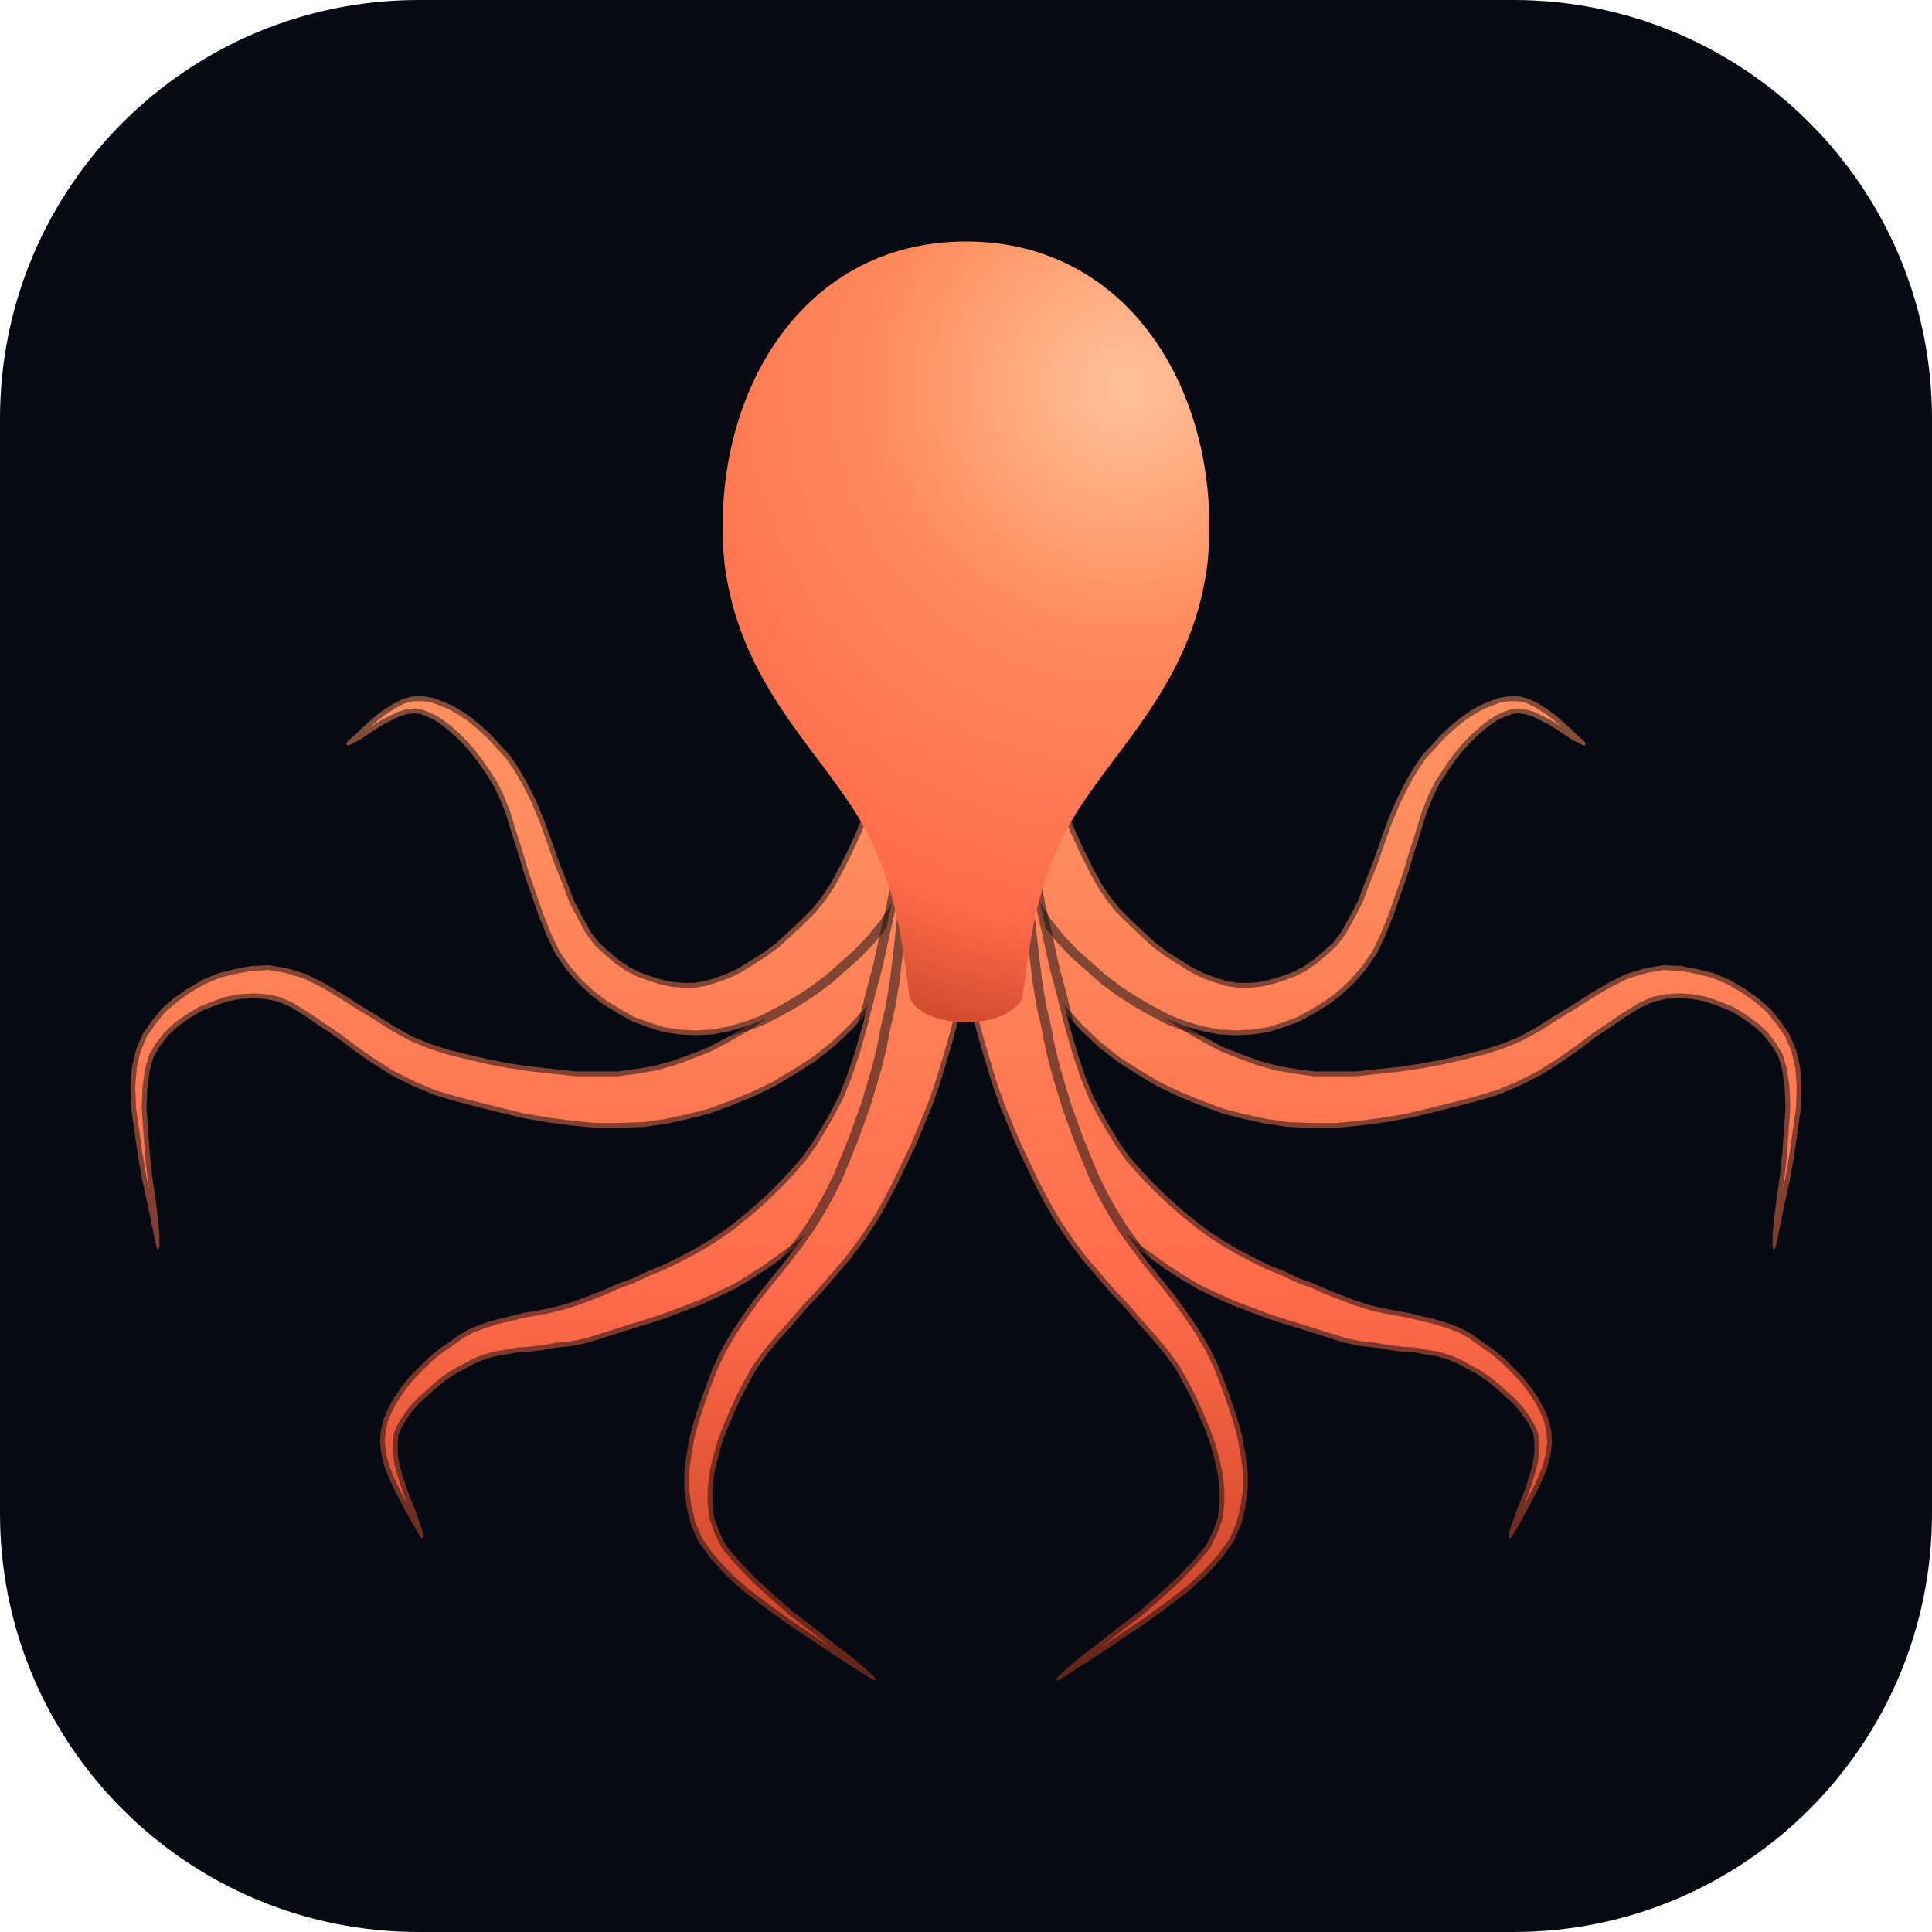
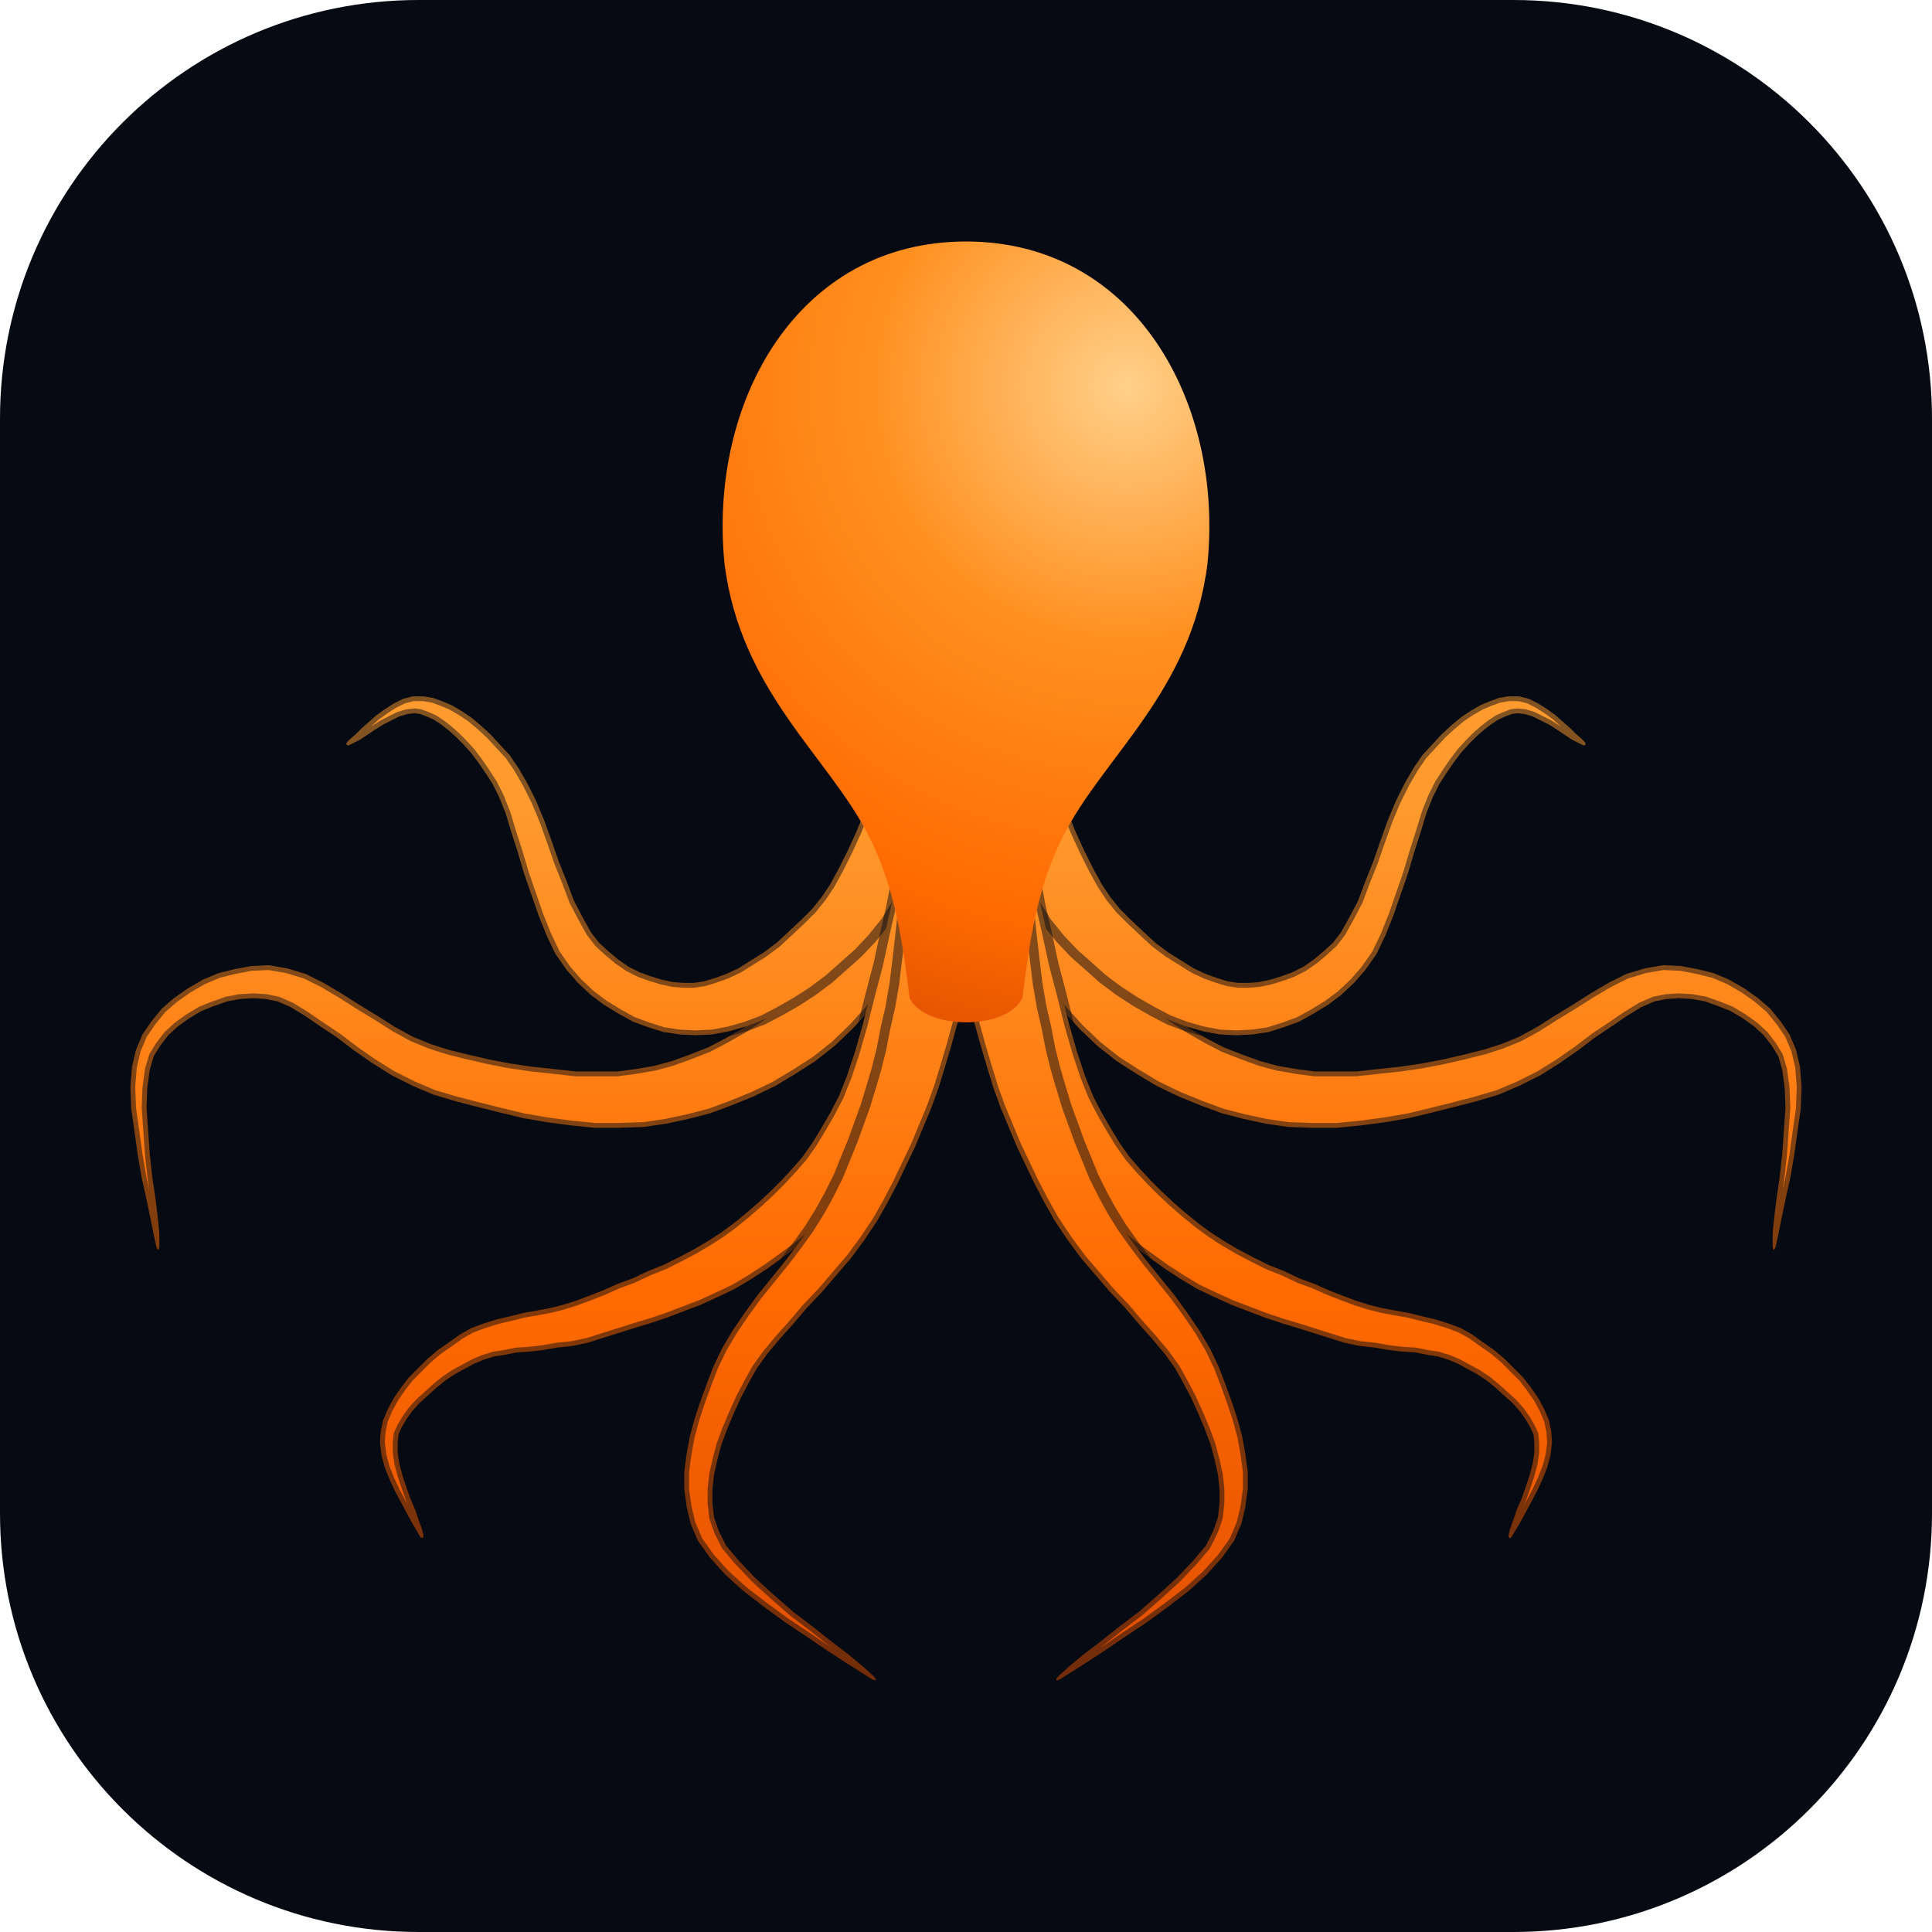
<svg xmlns="http://www.w3.org/2000/svg" width="64" height="64" viewBox="0 -20 240 240" role="img" aria-label="Oktopus Tech">
  <defs>
    <linearGradient id="m-braco" x1="0" y1="80" x2="0" y2="190" gradientUnits="userSpaceOnUse">
-       <stop offset="0" stop-color="#FF8E5E" />
-       <stop offset=".55" stop-color="#FF6B4A" />
-       <stop offset="1" stop-color="#C23D22" />
+       <stop offset="0" stop-color="#FF9A2E" />
+       <stop offset=".55" stop-color="#FF6A00" />
+       <stop offset="1" stop-color="#E04E00" />
    </linearGradient>
    <radialGradient id="m-cabeca" cx="140" cy="28" r="90" gradientUnits="userSpaceOnUse">
-       <stop offset="0" stop-color="#FFC29A" />
-       <stop offset=".35" stop-color="#FF8A5B" />
-       <stop offset=".75" stop-color="#FF6B4A" />
-       <stop offset="1" stop-color="#B8381F" />
+       <stop offset="0" stop-color="#FFD08A" />
+       <stop offset=".35" stop-color="#FF9020" />
+       <stop offset=".75" stop-color="#FF6A00" />
+       <stop offset="1" stop-color="#D94A00" />
    </radialGradient>
  </defs>
  <rect x="0" y="-20" width="240" height="240" rx="52" fill="#070A12" />
  <g fill="url(#m-braco)" stroke="#070A12" stroke-opacity=".5" stroke-width="1.2" stroke-linejoin="round">
    <path d="M109.8 72.4L109.3 74.3L108.7 76.8L108.0 79.7L107.2 82.9L106.4 86.2L105.4 89.5L104.3 92.7L103.2 95.7L102.0 98.2L100.8 100.1L99.5 101.8L97.9 103.5L96.1 105.1L94.2 106.5L92.2 107.8L90.1 109.0L88.0 110.1L85.7 111.0L83.5 111.8L81.3 112.4L79.0 112.8L76.7 113.1L74.1 113.1L71.5 113.1L68.8 112.8L66.0 112.5L63.3 112.1L60.7 111.6L58.1 111.0L55.7 110.4L53.5 109.7L51.3 108.8L49.1 107.6L46.9 106.2L44.6 104.8L42.4 103.4L40.2 102.1L38.0 101.0L35.7 100.3L33.4 99.9L31.2 100.0L29.1 100.4L27.1 100.9L25.2 101.7L23.3 102.8L21.6 104.0L20.1 105.3L18.8 106.9L17.7 108.5L16.9 110.4L16.4 112.5L16.2 115.0L16.3 117.7L16.7 120.5L17.1 123.4L17.6 126.3L18.2 129.0L18.7 131.4L19.1 133.4L19.4 134.8Q19.7 135.7 19.8 134.8L19.8 134.8L19.8 133.3L19.6 131.2L19.3 128.8L18.9 126.1L18.6 123.3L18.4 120.4L18.2 117.6L18.3 115.1L18.6 112.9L19.1 111.2L19.9 109.9L20.9 108.6L22.1 107.5L23.5 106.5L25.0 105.6L26.5 105.0L28.2 104.4L29.8 104.1L31.5 104.0L33.0 104.1L34.5 104.4L36.1 105.1L37.9 106.2L39.8 107.5L41.9 108.9L44.0 110.5L46.3 112.1L48.7 113.6L51.3 114.9L53.9 116.0L56.6 116.8L59.3 117.5L62.1 118.2L65.0 118.9L67.9 119.4L70.9 119.8L73.9 120.1L76.9 120.1L79.9 120.0L82.7 119.6L85.5 119.0L88.2 118.3L90.9 117.3L93.6 116.2L96.3 114.9L98.8 113.4L101.3 111.8L103.7 109.9L105.9 107.8L108.0 105.5L109.9 102.7L111.6 99.5L113.1 96.1L114.5 92.5L115.6 89.0L116.7 85.5L117.7 82.3L118.5 79.5L119.2 77.2L119.8 75.6Z" />
    <path d="M120.2 75.6L120.8 77.2L121.5 79.5L122.3 82.3L123.3 85.5L124.4 89.0L125.5 92.5L126.9 96.1L128.4 99.5L130.1 102.7L132.0 105.5L134.1 107.8L136.3 109.9L138.7 111.8L141.2 113.4L143.7 114.9L146.4 116.2L149.1 117.3L151.8 118.3L154.5 119.0L157.3 119.6L160.1 120.0L163.1 120.1L166.1 120.1L169.1 119.8L172.1 119.4L175.0 118.9L177.9 118.2L180.7 117.5L183.4 116.8L186.1 116.0L188.7 114.9L191.3 113.6L193.7 112.1L196.0 110.5L198.1 108.9L200.2 107.5L202.1 106.2L203.9 105.1L205.5 104.4L207.0 104.1L208.5 104.0L210.2 104.1L211.8 104.4L213.5 105.0L215.0 105.6L216.5 106.5L217.9 107.5L219.1 108.6L220.1 109.9L220.9 111.2L221.4 112.9L221.7 115.1L221.8 117.6L221.6 120.4L221.4 123.3L221.1 126.1L220.7 128.8L220.4 131.2L220.2 133.3L220.2 134.8Q220.3 135.7 220.6 134.8L220.6 134.8L220.9 133.4L221.3 131.4L221.8 129.0L222.4 126.3L222.9 123.4L223.3 120.5L223.7 117.7L223.8 115.0L223.6 112.5L223.1 110.4L222.3 108.5L221.2 106.9L219.9 105.3L218.4 104.0L216.7 102.8L214.8 101.7L212.9 100.9L210.9 100.4L208.8 100.0L206.6 99.9L204.3 100.3L202.0 101.0L199.8 102.1L197.6 103.4L195.4 104.8L193.1 106.2L190.9 107.6L188.7 108.8L186.5 109.7L184.3 110.4L181.9 111.0L179.3 111.6L176.7 112.1L174.0 112.5L171.2 112.8L168.5 113.1L165.9 113.1L163.3 113.1L161.0 112.8L158.7 112.4L156.5 111.8L154.3 111.0L152.0 110.1L149.9 109.0L147.8 107.8L145.8 106.5L143.9 105.1L142.1 103.5L140.5 101.8L139.2 100.1L138.0 98.2L136.8 95.7L135.7 92.7L134.6 89.5L133.6 86.2L132.8 82.9L132.0 79.7L131.3 76.8L130.7 74.3L130.2 72.4Z" />
    <path d="M111.3 70.5L110.7 71.9L110.0 73.8L109.3 76.0L108.4 78.3L107.4 80.8L106.4 83.3L105.3 85.7L104.2 87.9L103.1 89.9L102.1 91.4L100.9 92.9L99.5 94.3L98.0 95.7L96.5 97.1L94.9 98.3L93.3 99.3L91.7 100.3L90.2 101.0L88.8 101.5L87.5 101.9L86.2 102.1L84.9 102.1L83.6 102.0L82.2 101.7L80.9 101.3L79.5 100.8L78.1 100.1L76.8 99.2L75.6 98.2L74.4 97.1L73.4 95.8L72.4 94.0L71.3 91.9L70.4 89.5L69.4 87.0L68.5 84.4L67.6 81.9L66.6 79.5L65.5 77.3L64.4 75.4L63.3 73.8L62.1 72.5L60.9 71.2L59.7 70.1L58.5 69.1L57.3 68.3L56.1 67.6L54.9 67.1L53.8 66.7L52.6 66.5L51.3 66.5L50.1 66.8L48.9 67.4L47.8 68.1L46.7 68.9L45.8 69.7L44.9 70.5L44.2 71.2L43.5 71.8L43.1 72.2Q42.9 72.6 43.3 72.6L43.3 72.6L43.9 72.3L44.7 71.9L45.6 71.3L46.5 70.7L47.6 70.0L48.6 69.5L49.6 69.0L50.6 68.7L51.5 68.6L52.2 68.7L53.0 69.0L53.9 69.4L54.8 70.0L55.7 70.7L56.6 71.5L57.5 72.4L58.5 73.5L59.4 74.7L60.3 76.0L61.2 77.4L62.0 79.0L62.8 81.0L63.5 83.3L64.3 85.8L65.1 88.5L66.0 91.1L66.9 93.7L67.9 96.2L69.0 98.5L70.4 100.5L71.8 102.1L73.4 103.6L75.0 104.8L76.8 105.9L78.6 106.9L80.5 107.6L82.4 108.2L84.4 108.5L86.4 108.6L88.5 108.5L90.6 108.1L92.7 107.5L94.8 106.7L96.9 105.6L99.0 104.4L101.0 103.1L103.0 101.6L104.8 100.0L106.6 98.4L108.3 96.6L110.0 94.5L111.5 92.1L112.9 89.5L114.3 86.9L115.5 84.2L116.6 81.7L117.7 79.3L118.6 77.2L119.3 75.5L119.9 74.3Z" />
    <path d="M120.1 74.3L120.7 75.5L121.4 77.2L122.3 79.3L123.4 81.7L124.5 84.2L125.7 86.9L127.1 89.5L128.5 92.1L130.0 94.5L131.7 96.6L133.4 98.4L135.2 100.0L137.0 101.6L139.0 103.1L141.0 104.4L143.1 105.6L145.2 106.7L147.3 107.5L149.4 108.1L151.5 108.5L153.6 108.6L155.6 108.5L157.6 108.2L159.5 107.6L161.4 106.9L163.2 105.9L165.0 104.8L166.6 103.6L168.2 102.1L169.6 100.5L171.0 98.5L172.1 96.2L173.1 93.7L174.0 91.1L174.9 88.5L175.7 85.8L176.5 83.3L177.2 81.0L178.0 79.0L178.8 77.4L179.7 76.0L180.6 74.7L181.5 73.5L182.5 72.4L183.4 71.5L184.3 70.7L185.2 70.0L186.1 69.4L187.0 69.0L187.8 68.7L188.5 68.6L189.4 68.7L190.4 69.0L191.4 69.5L192.4 70.0L193.5 70.7L194.4 71.3L195.3 71.9L196.1 72.3L196.7 72.6Q197.1 72.6 196.9 72.2L196.9 72.2L196.5 71.8L195.8 71.2L195.1 70.5L194.2 69.7L193.3 68.9L192.2 68.1L191.1 67.4L189.9 66.8L188.7 66.5L187.4 66.5L186.2 66.7L185.1 67.1L183.9 67.6L182.7 68.3L181.5 69.1L180.3 70.1L179.1 71.2L177.9 72.5L176.7 73.8L175.6 75.4L174.5 77.3L173.4 79.5L172.4 81.9L171.5 84.4L170.6 87.0L169.6 89.5L168.7 91.9L167.6 94.0L166.6 95.8L165.6 97.1L164.4 98.2L163.2 99.2L161.9 100.1L160.5 100.8L159.1 101.3L157.8 101.7L156.4 102.0L155.1 102.1L153.8 102.1L152.5 101.9L151.2 101.5L149.8 101.0L148.3 100.3L146.7 99.3L145.1 98.3L143.5 97.1L142.0 95.7L140.5 94.3L139.1 92.9L137.9 91.4L136.9 89.9L135.8 87.9L134.7 85.7L133.6 83.3L132.6 80.8L131.6 78.3L130.7 76.0L130.0 73.8L129.3 71.9L128.7 70.5Z" />
    <path d="M112.4 84.7L111.9 86.8L111.3 89.5L110.7 92.6L109.9 96.1L109.1 99.8L108.1 103.6L107.2 107.2L106.2 110.7L105.2 113.7L104.2 116.2L103.1 118.3L102.0 120.2L100.9 122.0L99.7 123.7L98.4 125.2L97.1 126.6L95.7 128.0L94.2 129.4L92.7 130.7L91.1 132.0L89.6 133.1L87.9 134.2L86.2 135.2L84.3 136.2L82.5 137.1L80.5 137.9L78.6 138.8L76.7 139.5L74.9 140.3L73.1 141.0L71.5 141.6L69.9 142.1L68.3 142.5L66.7 142.8L65.0 143.1L63.4 143.5L61.7 143.9L60.1 144.4L58.5 145.0L57.1 145.8L55.7 146.8L54.4 147.7L53.1 148.8L51.9 150.0L50.8 151.1L49.8 152.4L48.9 153.7L48.2 155.0L47.6 156.4L47.3 157.8L47.2 159.2L47.4 160.8L47.8 162.3L48.4 163.8L49.1 165.3L49.9 166.8L50.6 168.1L51.2 169.2L51.8 170.2L52.2 170.9Q52.6 171.3 52.6 170.7L52.6 170.7L52.4 169.9L52.0 168.8L51.6 167.6L51.0 166.2L50.5 164.8L50.0 163.3L49.6 161.8L49.4 160.5L49.4 159.2L49.5 158.2L49.9 157.3L50.5 156.3L51.2 155.3L52.1 154.3L53.1 153.4L54.2 152.4L55.3 151.5L56.5 150.7L57.8 150.0L58.9 149.4L60.1 148.9L61.4 148.5L62.7 148.3L64.2 148.0L65.8 147.9L67.5 147.7L69.2 147.4L71.1 147.2L73.0 146.8L74.9 146.2L76.8 145.6L78.7 145.0L80.7 144.4L82.8 143.7L84.9 142.9L87.0 142.1L89.2 141.1L91.3 140.1L93.3 138.9L95.3 137.6L97.1 136.3L98.9 135.0L100.6 133.6L102.4 132.1L104.1 130.5L105.7 128.7L107.4 126.8L108.9 124.7L110.4 122.4L111.8 119.8L113.2 116.9L114.5 113.5L115.7 109.8L116.9 106.0L118.0 102.1L119.0 98.3L119.9 94.8L120.7 91.7L121.4 89.2L122.0 87.3Z" />
    <path d="M118.0 87.3L118.6 89.2L119.3 91.7L120.1 94.8L121.0 98.3L122.0 102.1L123.1 106.0L124.3 109.8L125.5 113.5L126.8 116.9L128.2 119.8L129.6 122.4L131.1 124.7L132.6 126.8L134.3 128.7L135.9 130.5L137.6 132.1L139.4 133.6L141.1 135.0L142.9 136.3L144.7 137.6L146.7 138.9L148.7 140.1L150.8 141.1L153.0 142.1L155.1 142.9L157.2 143.7L159.3 144.4L161.3 145.0L163.2 145.6L165.1 146.2L167.0 146.8L168.9 147.2L170.8 147.4L172.5 147.7L174.2 147.9L175.8 148.0L177.3 148.3L178.6 148.5L179.9 148.9L181.1 149.4L182.2 150.0L183.5 150.7L184.7 151.5L185.8 152.4L186.9 153.4L187.9 154.3L188.8 155.3L189.5 156.3L190.1 157.3L190.5 158.2L190.6 159.2L190.6 160.5L190.4 161.8L190.0 163.3L189.5 164.8L189.0 166.2L188.4 167.6L188.0 168.8L187.6 169.9L187.4 170.7Q187.4 171.3 187.8 170.9L187.8 170.9L188.2 170.2L188.8 169.2L189.4 168.1L190.1 166.8L190.9 165.3L191.6 163.8L192.2 162.3L192.6 160.8L192.8 159.2L192.7 157.8L192.4 156.4L191.8 155.0L191.1 153.7L190.2 152.4L189.2 151.1L188.1 150.0L186.9 148.8L185.6 147.7L184.3 146.8L182.9 145.8L181.5 145.0L179.9 144.4L178.3 143.9L176.6 143.5L175.0 143.1L173.3 142.8L171.7 142.5L170.1 142.1L168.5 141.6L166.9 141.0L165.1 140.3L163.3 139.5L161.4 138.8L159.5 137.9L157.5 137.1L155.7 136.2L153.8 135.2L152.1 134.2L150.4 133.1L148.9 132.0L147.3 130.7L145.8 129.4L144.3 128.0L142.9 126.6L141.6 125.2L140.3 123.7L139.1 122.0L138.0 120.2L136.9 118.3L135.8 116.2L134.8 113.7L133.8 110.7L132.8 107.2L131.9 103.6L130.9 99.8L130.1 96.1L129.3 92.6L128.7 89.5L128.1 86.8L127.6 84.7Z" />
    <path d="M113.6 73.4L113.5 75.4L113.3 78.0L113.1 81.0L112.9 84.4L112.6 88.0L112.3 91.7L111.9 95.4L111.5 98.9L111.1 102.2L110.6 105.1L110.0 107.7L109.5 110.3L108.9 112.7L108.2 115.1L107.5 117.4L106.7 119.6L105.9 121.8L105.0 124.0L104.1 126.2L103.0 128.4L101.9 130.4L100.6 132.5L99.1 134.6L97.5 136.7L95.8 138.8L94.1 140.9L92.5 143.1L91.0 145.3L89.7 147.5L88.6 149.8L87.8 151.9L87.0 154.1L86.3 156.2L85.7 158.4L85.3 160.6L85.0 162.8L85.0 165.0L85.3 167.2L85.8 169.3L86.7 171.4L88.2 173.5L90.1 175.6L92.3 177.6L94.9 179.6L97.5 181.5L100.2 183.3L102.7 185.0L105.0 186.5L106.9 187.7L108.3 188.6Q109.2 189.0 108.5 188.2L108.5 188.2L107.3 187.1L105.5 185.6L103.4 184.0L101.0 182.1L98.5 180.2L96.1 178.1L93.8 176.0L91.8 173.9L90.2 172.0L89.3 170.2L88.7 168.5L88.5 166.7L88.5 165.0L88.7 163.2L89.1 161.4L89.6 159.5L90.3 157.6L91.1 155.7L92.0 153.7L93.0 151.8L94.0 150.0L95.3 148.2L96.8 146.4L98.5 144.5L100.2 142.5L102.1 140.5L103.9 138.4L105.7 136.3L107.4 134.0L109.0 131.6L110.3 129.3L111.5 127.0L112.6 124.7L113.7 122.4L114.7 120.0L115.7 117.6L116.6 115.1L117.4 112.5L118.2 109.8L119.0 106.9L119.7 103.8L120.4 100.3L121.0 96.6L121.6 92.8L122.1 89.0L122.6 85.4L123.0 82.0L123.4 79.0L123.7 76.5L124.0 74.6Z" />
    <path d="M116.0 74.6L116.3 76.5L116.6 79.0L117.0 82.0L117.4 85.4L117.9 89.0L118.4 92.8L119.0 96.6L119.6 100.3L120.3 103.8L121.0 106.9L121.8 109.8L122.6 112.5L123.4 115.1L124.3 117.6L125.3 120.0L126.3 122.4L127.4 124.7L128.5 127.0L129.7 129.3L131.0 131.6L132.6 134.0L134.3 136.3L136.1 138.4L137.9 140.5L139.8 142.5L141.5 144.5L143.2 146.4L144.7 148.2L146.0 150.0L147.0 151.8L148.0 153.7L148.9 155.7L149.7 157.6L150.4 159.5L150.9 161.4L151.3 163.2L151.5 165.0L151.5 166.7L151.3 168.5L150.7 170.2L149.8 172.0L148.2 173.9L146.2 176.0L143.9 178.1L141.5 180.2L139.0 182.1L136.6 184.0L134.5 185.6L132.7 187.1L131.5 188.2Q130.8 189.0 131.7 188.6L131.7 188.6L133.1 187.7L135.0 186.5L137.3 185.0L139.8 183.3L142.5 181.5L145.1 179.6L147.7 177.6L149.9 175.6L151.8 173.5L153.3 171.4L154.2 169.3L154.7 167.2L155.0 165.0L155.0 162.8L154.7 160.6L154.3 158.4L153.7 156.2L153.0 154.1L152.2 151.9L151.4 149.8L150.3 147.5L149.0 145.3L147.5 143.1L145.9 140.9L144.2 138.8L142.5 136.7L140.9 134.6L139.4 132.5L138.1 130.4L137.0 128.4L135.9 126.2L135.0 124.0L134.1 121.8L133.3 119.6L132.5 117.4L131.8 115.1L131.1 112.7L130.5 110.3L130.0 107.7L129.4 105.1L128.9 102.2L128.5 98.9L128.1 95.4L127.7 91.7L127.4 88.0L127.1 84.4L126.9 81.0L126.7 78.0L126.5 75.4L126.4 73.4Z" />
  </g>
  <path d="M120 10C141 10 152 30 150 50C148 66 137 74 132 84C129 90 128 96 127 104C125 108 115 108 113 104C112 96 111 90 108 84C103 74 92 66 90 50C88 30 99 10 120 10Z" fill="url(#m-cabeca)" />
</svg>
